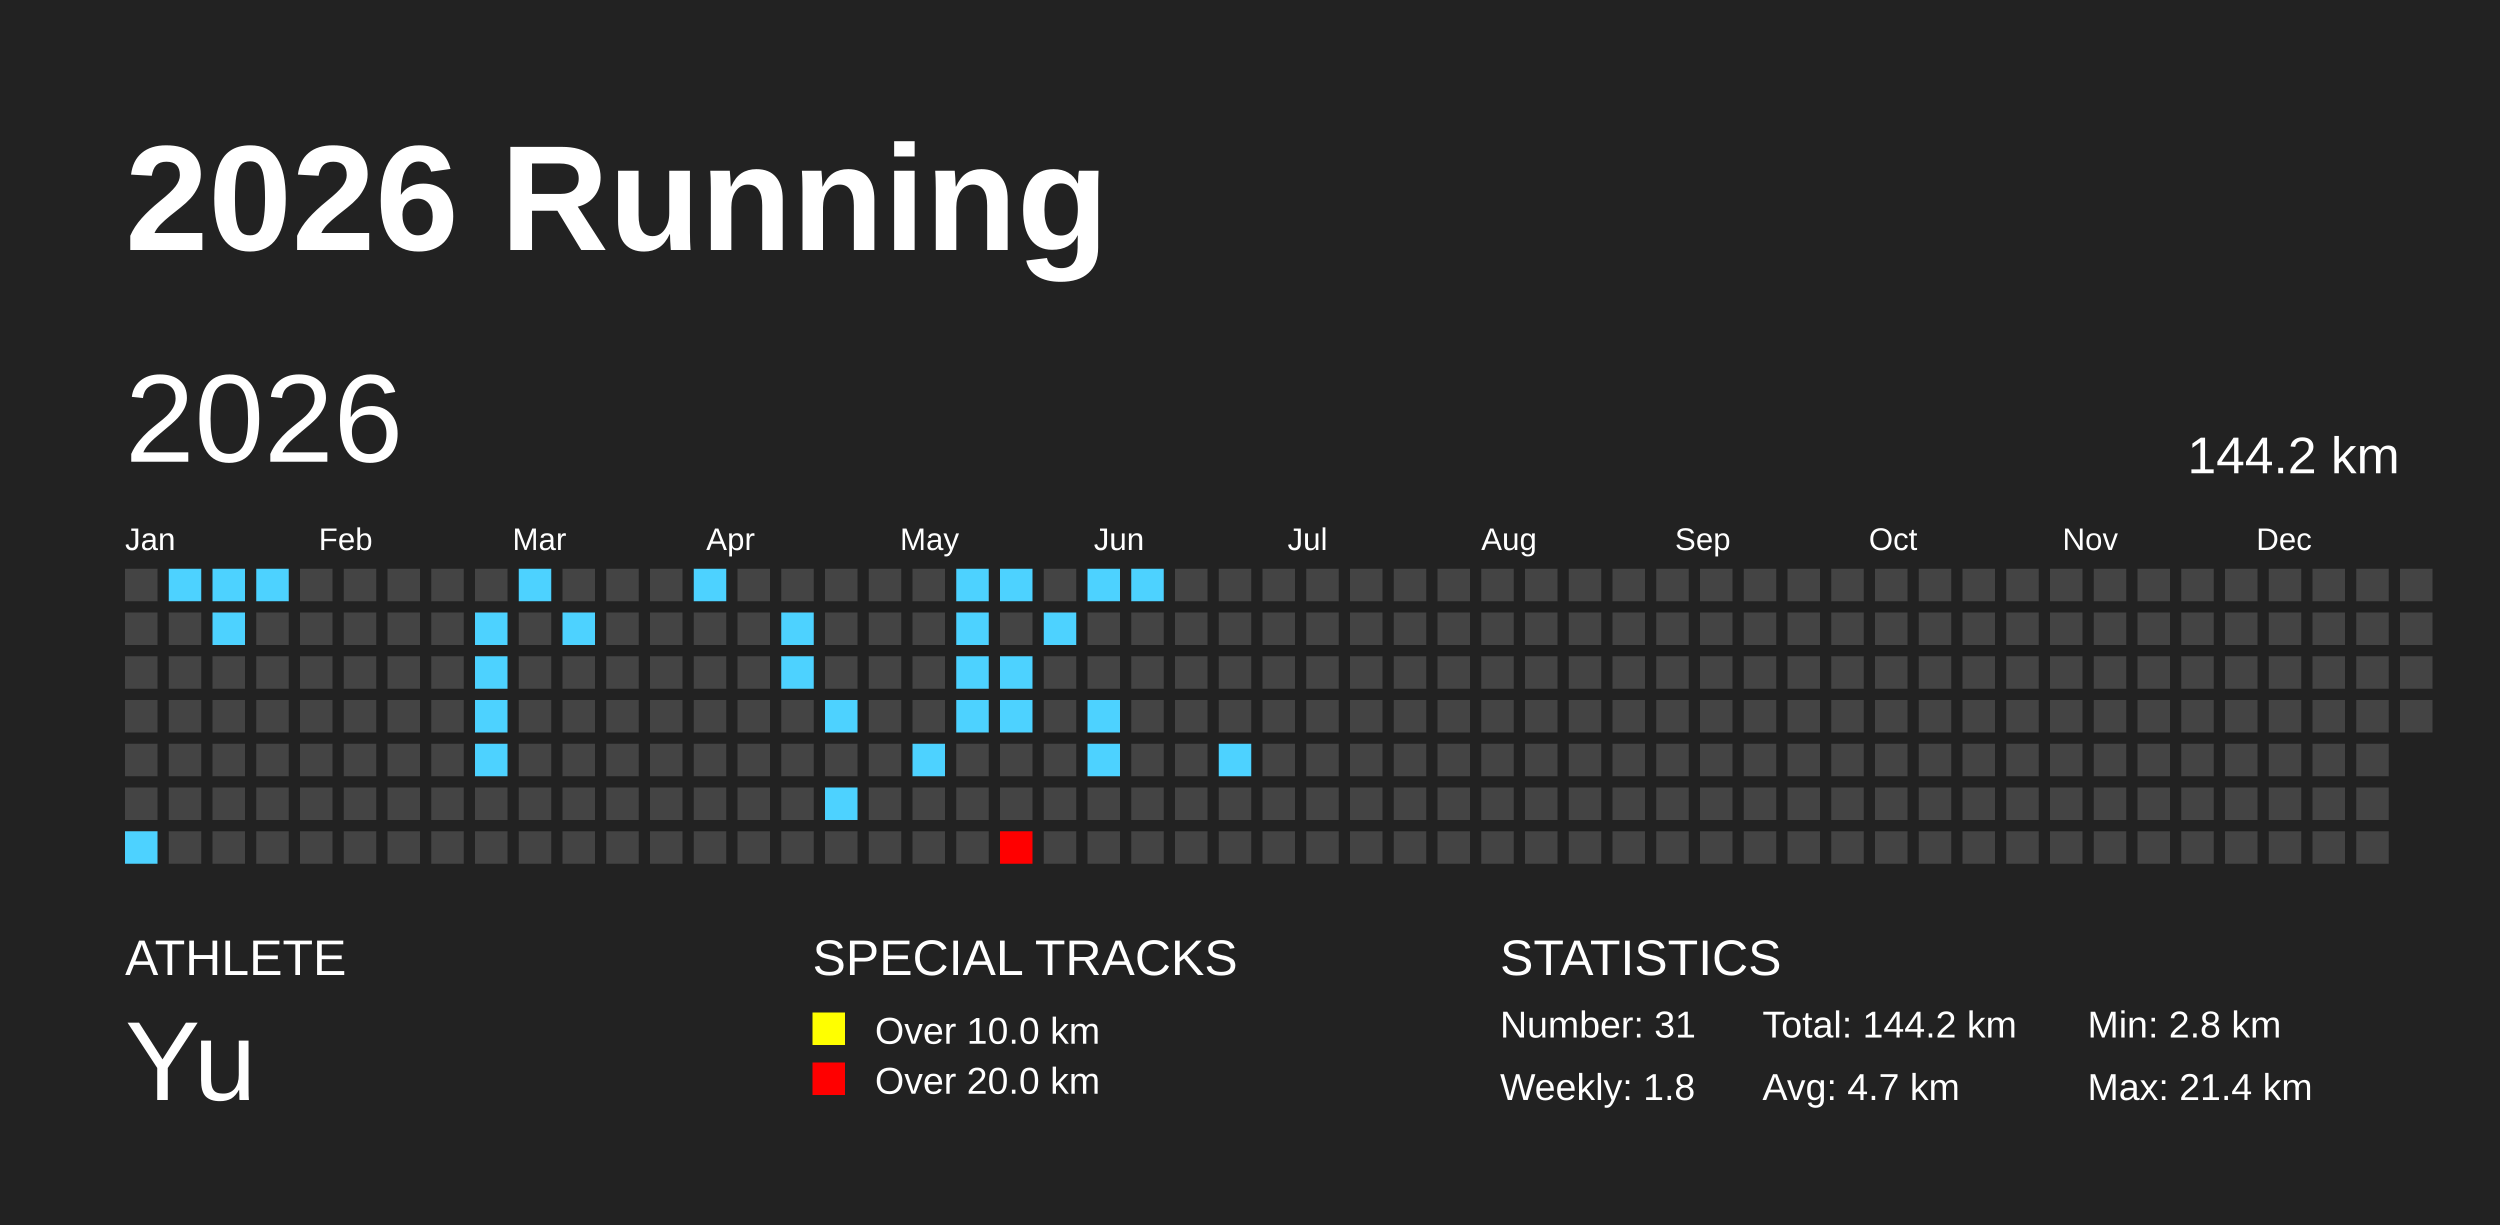
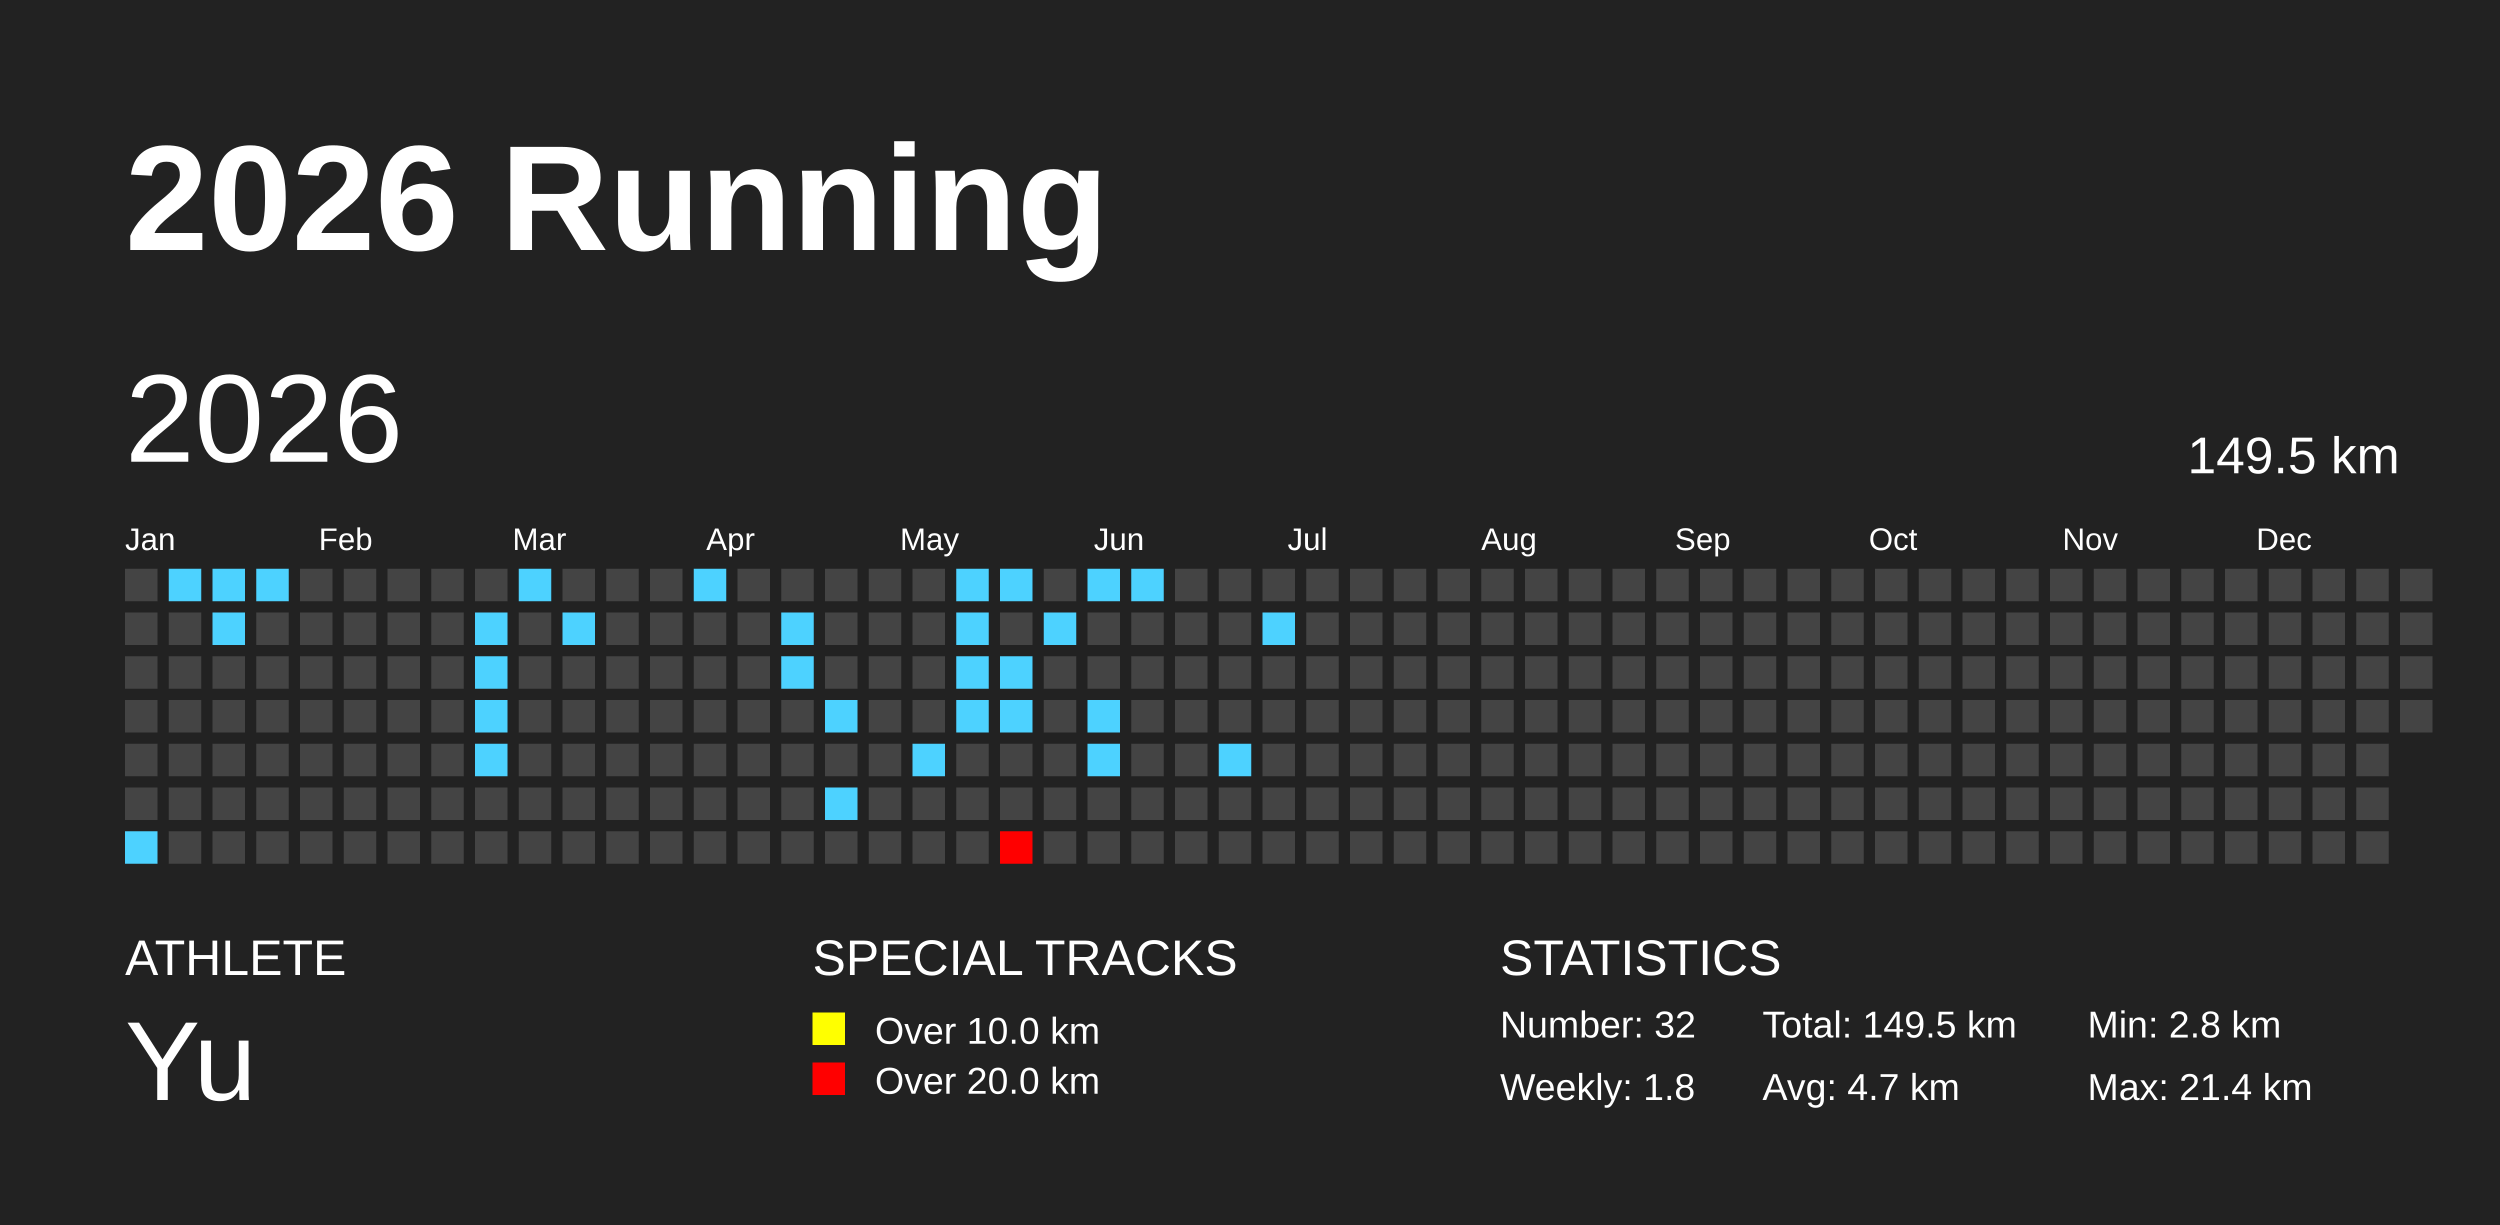
<svg xmlns="http://www.w3.org/2000/svg" baseProfile="full" height="98mm" version="1.1" viewBox="0,0,200,98" width="200mm">
  <defs />
  <rect fill="#222222" height="98" width="200" x="0" y="0" />
  <text fill="#FFFFFF" style="font-size:12px; font-family:Arial; font-weight:bold;" x="10" y="20">2026 Running</text>
  <text fill="#FFFFFF" style="font-size:4px; font-family:Arial" x="10" y="78">ATHLETE</text>
  <text fill="#FFFFFF" style="font-size:9px; font-family:Arial" x="10" y="88">Yu</text>
  <text fill="#FFFFFF" style="font-size:4px; font-family:Arial" x="65" y="78">SPECIAL TRACKS</text>
  <rect fill="yellow" height="2.6" width="2.6" x="65" y="81" />
  <text fill="#FFFFFF" style="font-size:3px; font-family:Arial" x="70" y="83.5">Over 10.0 km</text>
  <rect fill="red" height="2.6" width="2.6" x="65" y="85" />
  <text fill="#FFFFFF" style="font-size:3px; font-family:Arial" x="70" y="87.5">Over 20.0 km</text>
  <text fill="#FFFFFF" style="font-size:4px; font-family:Arial" x="120" y="78">STATISTICS</text>
-   <text fill="#FFFFFF" style="font-size:3px; font-family:Arial" x="120" y="83">Number: 31</text>
+   <text fill="#FFFFFF" style="font-size:3px; font-family:Arial" x="120" y="83">Number: 32</text>
  <text fill="#FFFFFF" style="font-size:3px; font-family:Arial" x="120" y="88">Weekly: 1.8</text>
-   <text fill="#FFFFFF" style="font-size:3px; font-family:Arial" x="141" y="83">Total: 144.2 km</text>
+   <text fill="#FFFFFF" style="font-size:3px; font-family:Arial" x="141" y="83">Total: 149.5 km</text>
  <text fill="#FFFFFF" style="font-size:3px; font-family:Arial" x="141" y="88">Avg: 4.7 km</text>
  <text fill="#FFFFFF" style="font-size:3px; font-family:Arial" x="167" y="83">Min: 2.8 km</text>
  <text fill="#FFFFFF" style="font-size:3px; font-family:Arial" x="167" y="88">Max: 21.4 km</text>
  <text dominant-baseline="hanging" fill="#FFFFFF" style="font-size:10.0px; font-family:Arial;" x="10" y="30">2026</text>
-   <text dominant-baseline="hanging" fill="#FFFFFF" style="font-size:4.125px; font-family:Arial;" x="175" y="35">144.2 km</text>
+   <text dominant-baseline="hanging" fill="#FFFFFF" style="font-size:4.125px; font-family:Arial;" x="175" y="35">149.5 km</text>
  <text fill="#FFFFFF" style="font-size:2.5px; font-family:Arial" x="10.0" y="44">Jan</text>
  <text fill="#FFFFFF" style="font-size:2.5px; font-family:Arial" x="25.5" y="44">Feb</text>
  <text fill="#FFFFFF" style="font-size:2.5px; font-family:Arial" x="41.0" y="44">Mar</text>
  <text fill="#FFFFFF" style="font-size:2.5px; font-family:Arial" x="56.5" y="44">Apr</text>
  <text fill="#FFFFFF" style="font-size:2.5px; font-family:Arial" x="72.0" y="44">May</text>
  <text fill="#FFFFFF" style="font-size:2.5px; font-family:Arial" x="87.5" y="44">Jun</text>
  <text fill="#FFFFFF" style="font-size:2.5px; font-family:Arial" x="103.0" y="44">Jul</text>
  <text fill="#FFFFFF" style="font-size:2.5px; font-family:Arial" x="118.5" y="44">Aug</text>
  <text fill="#FFFFFF" style="font-size:2.5px; font-family:Arial" x="134.0" y="44">Sep</text>
  <text fill="#FFFFFF" style="font-size:2.5px; font-family:Arial" x="149.5" y="44">Oct</text>
  <text fill="#FFFFFF" style="font-size:2.5px; font-family:Arial" x="165.0" y="44">Nov</text>
  <text fill="#FFFFFF" style="font-size:2.5px; font-family:Arial" x="180.5" y="44">Dec</text>
  <rect fill="#444444" height="2.6" width="2.6" x="10.0" y="45.5" />
  <rect fill="#444444" height="2.6" width="2.6" x="10.0" y="49.0" />
  <rect fill="#444444" height="2.6" width="2.6" x="10.0" y="52.5" />
  <rect fill="#444444" height="2.6" width="2.6" x="10.0" y="56.0" />
  <rect fill="#444444" height="2.6" width="2.6" x="10.0" y="59.5" />
  <rect fill="#444444" height="2.6" width="2.6" x="10.0" y="63.0" />
  <rect fill="#4dd2ff" height="2.6" width="2.6" x="10.0" y="66.5" />
  <rect fill="#4dd2ff" height="2.6" width="2.6" x="13.5" y="45.5" />
  <rect fill="#444444" height="2.6" width="2.6" x="13.5" y="49.0" />
  <rect fill="#444444" height="2.6" width="2.6" x="13.5" y="52.5" />
  <rect fill="#444444" height="2.6" width="2.6" x="13.5" y="56.0" />
  <rect fill="#444444" height="2.6" width="2.6" x="13.5" y="59.5" />
  <rect fill="#444444" height="2.6" width="2.6" x="13.5" y="63.0" />
  <rect fill="#444444" height="2.6" width="2.6" x="13.5" y="66.5" />
  <rect fill="#4dd2ff" height="2.6" width="2.6" x="17.0" y="45.5" />
  <rect fill="#4dd2ff" height="2.6" width="2.6" x="17.0" y="49.0" />
  <rect fill="#444444" height="2.6" width="2.6" x="17.0" y="52.5" />
  <rect fill="#444444" height="2.6" width="2.6" x="17.0" y="56.0" />
  <rect fill="#444444" height="2.6" width="2.6" x="17.0" y="59.5" />
  <rect fill="#444444" height="2.6" width="2.6" x="17.0" y="63.0" />
  <rect fill="#444444" height="2.6" width="2.6" x="17.0" y="66.5" />
  <rect fill="#4dd2ff" height="2.6" width="2.6" x="20.5" y="45.5" />
  <rect fill="#444444" height="2.6" width="2.6" x="20.5" y="49.0" />
  <rect fill="#444444" height="2.6" width="2.6" x="20.5" y="52.5" />
  <rect fill="#444444" height="2.6" width="2.6" x="20.5" y="56.0" />
  <rect fill="#444444" height="2.6" width="2.6" x="20.5" y="59.5" />
  <rect fill="#444444" height="2.6" width="2.6" x="20.5" y="63.0" />
  <rect fill="#444444" height="2.6" width="2.6" x="20.5" y="66.5" />
  <rect fill="#444444" height="2.6" width="2.6" x="24.0" y="45.5" />
  <rect fill="#444444" height="2.6" width="2.6" x="24.0" y="49.0" />
  <rect fill="#444444" height="2.6" width="2.6" x="24.0" y="52.5" />
  <rect fill="#444444" height="2.6" width="2.6" x="24.0" y="56.0" />
  <rect fill="#444444" height="2.6" width="2.6" x="24.0" y="59.5" />
  <rect fill="#444444" height="2.6" width="2.6" x="24.0" y="63.0" />
  <rect fill="#444444" height="2.6" width="2.6" x="24.0" y="66.5" />
  <rect fill="#444444" height="2.6" width="2.6" x="27.5" y="45.5" />
  <rect fill="#444444" height="2.6" width="2.6" x="27.5" y="49.0" />
  <rect fill="#444444" height="2.6" width="2.6" x="27.5" y="52.5" />
  <rect fill="#444444" height="2.6" width="2.6" x="27.5" y="56.0" />
  <rect fill="#444444" height="2.6" width="2.6" x="27.5" y="59.5" />
  <rect fill="#444444" height="2.6" width="2.6" x="27.5" y="63.0" />
  <rect fill="#444444" height="2.6" width="2.6" x="27.5" y="66.5" />
  <rect fill="#444444" height="2.6" width="2.6" x="31.0" y="45.5" />
  <rect fill="#444444" height="2.6" width="2.6" x="31.0" y="49.0" />
  <rect fill="#444444" height="2.6" width="2.6" x="31.0" y="52.5" />
  <rect fill="#444444" height="2.6" width="2.6" x="31.0" y="56.0" />
  <rect fill="#444444" height="2.6" width="2.6" x="31.0" y="59.5" />
  <rect fill="#444444" height="2.6" width="2.6" x="31.0" y="63.0" />
  <rect fill="#444444" height="2.6" width="2.6" x="31.0" y="66.5" />
  <rect fill="#444444" height="2.6" width="2.6" x="34.5" y="45.5" />
  <rect fill="#444444" height="2.6" width="2.6" x="34.5" y="49.0" />
  <rect fill="#444444" height="2.6" width="2.6" x="34.5" y="52.5" />
  <rect fill="#444444" height="2.6" width="2.6" x="34.5" y="56.0" />
  <rect fill="#444444" height="2.6" width="2.6" x="34.5" y="59.5" />
  <rect fill="#444444" height="2.6" width="2.6" x="34.5" y="63.0" />
  <rect fill="#444444" height="2.6" width="2.6" x="34.5" y="66.5" />
  <rect fill="#444444" height="2.6" width="2.6" x="38.0" y="45.5" />
  <rect fill="#4dd2ff" height="2.6" width="2.6" x="38.0" y="49.0" />
  <rect fill="#4dd2ff" height="2.6" width="2.6" x="38.0" y="52.5" />
  <rect fill="#4dd2ff" height="2.6" width="2.6" x="38.0" y="56.0" />
  <rect fill="#4dd2ff" height="2.6" width="2.6" x="38.0" y="59.5" />
  <rect fill="#444444" height="2.6" width="2.6" x="38.0" y="63.0" />
  <rect fill="#444444" height="2.6" width="2.6" x="38.0" y="66.5" />
  <rect fill="#4dd2ff" height="2.6" width="2.6" x="41.5" y="45.5" />
  <rect fill="#444444" height="2.6" width="2.6" x="41.5" y="49.0" />
  <rect fill="#444444" height="2.6" width="2.6" x="41.5" y="52.5" />
  <rect fill="#444444" height="2.6" width="2.6" x="41.5" y="56.0" />
  <rect fill="#444444" height="2.6" width="2.6" x="41.5" y="59.5" />
  <rect fill="#444444" height="2.6" width="2.6" x="41.5" y="63.0" />
  <rect fill="#444444" height="2.6" width="2.6" x="41.5" y="66.5" />
  <rect fill="#444444" height="2.6" width="2.6" x="45.0" y="45.5" />
  <rect fill="#4dd2ff" height="2.6" width="2.6" x="45.0" y="49.0" />
  <rect fill="#444444" height="2.6" width="2.6" x="45.0" y="52.5" />
  <rect fill="#444444" height="2.6" width="2.6" x="45.0" y="56.0" />
  <rect fill="#444444" height="2.6" width="2.6" x="45.0" y="59.5" />
  <rect fill="#444444" height="2.6" width="2.6" x="45.0" y="63.0" />
  <rect fill="#444444" height="2.6" width="2.6" x="45.0" y="66.5" />
  <rect fill="#444444" height="2.6" width="2.6" x="48.5" y="45.5" />
  <rect fill="#444444" height="2.6" width="2.6" x="48.5" y="49.0" />
  <rect fill="#444444" height="2.6" width="2.6" x="48.5" y="52.5" />
  <rect fill="#444444" height="2.6" width="2.6" x="48.5" y="56.0" />
  <rect fill="#444444" height="2.6" width="2.6" x="48.5" y="59.5" />
  <rect fill="#444444" height="2.6" width="2.6" x="48.5" y="63.0" />
  <rect fill="#444444" height="2.6" width="2.6" x="48.5" y="66.5" />
  <rect fill="#444444" height="2.6" width="2.6" x="52.0" y="45.5" />
  <rect fill="#444444" height="2.6" width="2.6" x="52.0" y="49.0" />
  <rect fill="#444444" height="2.6" width="2.6" x="52.0" y="52.5" />
  <rect fill="#444444" height="2.6" width="2.6" x="52.0" y="56.0" />
  <rect fill="#444444" height="2.6" width="2.6" x="52.0" y="59.5" />
  <rect fill="#444444" height="2.6" width="2.6" x="52.0" y="63.0" />
  <rect fill="#444444" height="2.6" width="2.6" x="52.0" y="66.5" />
  <rect fill="#4dd2ff" height="2.6" width="2.6" x="55.5" y="45.5" />
  <rect fill="#444444" height="2.6" width="2.6" x="55.5" y="49.0" />
  <rect fill="#444444" height="2.6" width="2.6" x="55.5" y="52.5" />
  <rect fill="#444444" height="2.6" width="2.6" x="55.5" y="56.0" />
  <rect fill="#444444" height="2.6" width="2.6" x="55.5" y="59.5" />
  <rect fill="#444444" height="2.6" width="2.6" x="55.5" y="63.0" />
  <rect fill="#444444" height="2.6" width="2.6" x="55.5" y="66.5" />
  <rect fill="#444444" height="2.6" width="2.6" x="59.0" y="45.5" />
  <rect fill="#444444" height="2.6" width="2.6" x="59.0" y="49.0" />
  <rect fill="#444444" height="2.6" width="2.6" x="59.0" y="52.5" />
  <rect fill="#444444" height="2.6" width="2.6" x="59.0" y="56.0" />
  <rect fill="#444444" height="2.6" width="2.6" x="59.0" y="59.5" />
  <rect fill="#444444" height="2.6" width="2.6" x="59.0" y="63.0" />
  <rect fill="#444444" height="2.6" width="2.6" x="59.0" y="66.5" />
  <rect fill="#444444" height="2.6" width="2.6" x="62.5" y="45.5" />
  <rect fill="#4dd2ff" height="2.6" width="2.6" x="62.5" y="49.0" />
  <rect fill="#4dd2ff" height="2.6" width="2.6" x="62.5" y="52.5" />
  <rect fill="#444444" height="2.6" width="2.6" x="62.5" y="56.0" />
  <rect fill="#444444" height="2.6" width="2.6" x="62.5" y="59.5" />
  <rect fill="#444444" height="2.6" width="2.6" x="62.5" y="63.0" />
  <rect fill="#444444" height="2.6" width="2.6" x="62.5" y="66.5" />
  <rect fill="#444444" height="2.6" width="2.6" x="66.0" y="45.5" />
  <rect fill="#444444" height="2.6" width="2.6" x="66.0" y="49.0" />
  <rect fill="#444444" height="2.6" width="2.6" x="66.0" y="52.5" />
  <rect fill="#4dd2ff" height="2.6" width="2.6" x="66.0" y="56.0" />
  <rect fill="#444444" height="2.6" width="2.6" x="66.0" y="59.5" />
  <rect fill="#4dd2ff" height="2.6" width="2.6" x="66.0" y="63.0" />
  <rect fill="#444444" height="2.6" width="2.6" x="66.0" y="66.5" />
  <rect fill="#444444" height="2.6" width="2.6" x="69.5" y="45.5" />
  <rect fill="#444444" height="2.6" width="2.6" x="69.5" y="49.0" />
  <rect fill="#444444" height="2.6" width="2.6" x="69.5" y="52.5" />
  <rect fill="#444444" height="2.6" width="2.6" x="69.5" y="56.0" />
  <rect fill="#444444" height="2.6" width="2.6" x="69.5" y="59.5" />
  <rect fill="#444444" height="2.6" width="2.6" x="69.5" y="63.0" />
  <rect fill="#444444" height="2.6" width="2.6" x="69.5" y="66.5" />
  <rect fill="#444444" height="2.6" width="2.6" x="73.0" y="45.5" />
  <rect fill="#444444" height="2.6" width="2.6" x="73.0" y="49.0" />
  <rect fill="#444444" height="2.6" width="2.6" x="73.0" y="52.5" />
  <rect fill="#444444" height="2.6" width="2.6" x="73.0" y="56.0" />
  <rect fill="#4dd2ff" height="2.6" width="2.6" x="73.0" y="59.5" />
  <rect fill="#444444" height="2.6" width="2.6" x="73.0" y="63.0" />
  <rect fill="#444444" height="2.6" width="2.6" x="73.0" y="66.5" />
  <rect fill="#4dd2ff" height="2.6" width="2.6" x="76.5" y="45.5" />
  <rect fill="#4dd2ff" height="2.6" width="2.6" x="76.5" y="49.0" />
  <rect fill="#4dd2ff" height="2.6" width="2.6" x="76.5" y="52.5" />
  <rect fill="#4dd2ff" height="2.6" width="2.6" x="76.5" y="56.0" />
  <rect fill="#444444" height="2.6" width="2.6" x="76.5" y="59.5" />
  <rect fill="#444444" height="2.6" width="2.6" x="76.5" y="63.0" />
  <rect fill="#444444" height="2.6" width="2.6" x="76.5" y="66.5" />
  <rect fill="#4dd2ff" height="2.6" width="2.6" x="80.0" y="45.5" />
  <rect fill="#444444" height="2.6" width="2.6" x="80.0" y="49.0" />
  <rect fill="#4dd2ff" height="2.6" width="2.6" x="80.0" y="52.5" />
  <rect fill="#4dd2ff" height="2.6" width="2.6" x="80.0" y="56.0" />
  <rect fill="#444444" height="2.6" width="2.6" x="80.0" y="59.5" />
  <rect fill="#444444" height="2.6" width="2.6" x="80.0" y="63.0" />
  <rect fill="red" height="2.6" width="2.6" x="80.0" y="66.5" />
  <rect fill="#444444" height="2.6" width="2.6" x="83.5" y="45.5" />
  <rect fill="#4dd2ff" height="2.6" width="2.6" x="83.5" y="49.0" />
  <rect fill="#444444" height="2.6" width="2.6" x="83.5" y="52.5" />
  <rect fill="#444444" height="2.6" width="2.6" x="83.5" y="56.0" />
  <rect fill="#444444" height="2.6" width="2.6" x="83.5" y="59.5" />
  <rect fill="#444444" height="2.6" width="2.6" x="83.5" y="63.0" />
  <rect fill="#444444" height="2.6" width="2.6" x="83.5" y="66.5" />
  <rect fill="#4dd2ff" height="2.6" width="2.6" x="87.0" y="45.5" />
  <rect fill="#444444" height="2.6" width="2.6" x="87.0" y="49.0" />
  <rect fill="#444444" height="2.6" width="2.6" x="87.0" y="52.5" />
  <rect fill="#4dd2ff" height="2.6" width="2.6" x="87.0" y="56.0" />
  <rect fill="#4dd2ff" height="2.6" width="2.6" x="87.0" y="59.5" />
  <rect fill="#444444" height="2.6" width="2.6" x="87.0" y="63.0" />
  <rect fill="#444444" height="2.6" width="2.6" x="87.0" y="66.5" />
  <rect fill="#4dd2ff" height="2.6" width="2.6" x="90.5" y="45.5" />
  <rect fill="#444444" height="2.6" width="2.6" x="90.5" y="49.0" />
  <rect fill="#444444" height="2.6" width="2.6" x="90.5" y="52.5" />
  <rect fill="#444444" height="2.6" width="2.6" x="90.5" y="56.0" />
  <rect fill="#444444" height="2.6" width="2.6" x="90.5" y="59.5" />
  <rect fill="#444444" height="2.6" width="2.6" x="90.5" y="63.0" />
  <rect fill="#444444" height="2.6" width="2.6" x="90.5" y="66.5" />
  <rect fill="#444444" height="2.6" width="2.6" x="94.0" y="45.5" />
  <rect fill="#444444" height="2.6" width="2.6" x="94.0" y="49.0" />
  <rect fill="#444444" height="2.6" width="2.6" x="94.0" y="52.5" />
  <rect fill="#444444" height="2.6" width="2.6" x="94.0" y="56.0" />
  <rect fill="#444444" height="2.6" width="2.6" x="94.0" y="59.5" />
  <rect fill="#444444" height="2.6" width="2.6" x="94.0" y="63.0" />
  <rect fill="#444444" height="2.6" width="2.6" x="94.0" y="66.5" />
  <rect fill="#444444" height="2.6" width="2.6" x="97.5" y="45.5" />
  <rect fill="#444444" height="2.6" width="2.6" x="97.5" y="49.0" />
  <rect fill="#444444" height="2.6" width="2.6" x="97.5" y="52.5" />
  <rect fill="#444444" height="2.6" width="2.6" x="97.5" y="56.0" />
  <rect fill="#4dd2ff" height="2.6" width="2.6" x="97.5" y="59.5" />
  <rect fill="#444444" height="2.6" width="2.6" x="97.5" y="63.0" />
  <rect fill="#444444" height="2.6" width="2.6" x="97.5" y="66.5" />
  <rect fill="#444444" height="2.6" width="2.6" x="101.0" y="45.5" />
-   <rect fill="#444444" height="2.6" width="2.6" x="101.0" y="49.0" />
+   <rect fill="#4dd2ff" height="2.6" width="2.6" x="101.0" y="49.0" />
  <rect fill="#444444" height="2.6" width="2.6" x="101.0" y="52.5" />
  <rect fill="#444444" height="2.6" width="2.6" x="101.0" y="56.0" />
  <rect fill="#444444" height="2.6" width="2.6" x="101.0" y="59.5" />
  <rect fill="#444444" height="2.6" width="2.6" x="101.0" y="63.0" />
  <rect fill="#444444" height="2.6" width="2.6" x="101.0" y="66.5" />
  <rect fill="#444444" height="2.6" width="2.6" x="104.5" y="45.5" />
  <rect fill="#444444" height="2.6" width="2.6" x="104.5" y="49.0" />
  <rect fill="#444444" height="2.6" width="2.6" x="104.5" y="52.5" />
  <rect fill="#444444" height="2.6" width="2.6" x="104.5" y="56.0" />
  <rect fill="#444444" height="2.6" width="2.6" x="104.5" y="59.5" />
  <rect fill="#444444" height="2.6" width="2.6" x="104.5" y="63.0" />
  <rect fill="#444444" height="2.6" width="2.6" x="104.5" y="66.5" />
  <rect fill="#444444" height="2.6" width="2.6" x="108.0" y="45.5" />
  <rect fill="#444444" height="2.6" width="2.6" x="108.0" y="49.0" />
  <rect fill="#444444" height="2.6" width="2.6" x="108.0" y="52.5" />
  <rect fill="#444444" height="2.6" width="2.6" x="108.0" y="56.0" />
  <rect fill="#444444" height="2.6" width="2.6" x="108.0" y="59.5" />
  <rect fill="#444444" height="2.6" width="2.6" x="108.0" y="63.0" />
  <rect fill="#444444" height="2.6" width="2.6" x="108.0" y="66.5" />
  <rect fill="#444444" height="2.6" width="2.6" x="111.5" y="45.5" />
  <rect fill="#444444" height="2.6" width="2.6" x="111.5" y="49.0" />
  <rect fill="#444444" height="2.6" width="2.6" x="111.5" y="52.5" />
  <rect fill="#444444" height="2.6" width="2.6" x="111.5" y="56.0" />
  <rect fill="#444444" height="2.6" width="2.6" x="111.5" y="59.5" />
  <rect fill="#444444" height="2.6" width="2.6" x="111.5" y="63.0" />
  <rect fill="#444444" height="2.6" width="2.6" x="111.5" y="66.5" />
  <rect fill="#444444" height="2.6" width="2.6" x="115.0" y="45.5" />
  <rect fill="#444444" height="2.6" width="2.6" x="115.0" y="49.0" />
  <rect fill="#444444" height="2.6" width="2.6" x="115.0" y="52.5" />
  <rect fill="#444444" height="2.6" width="2.6" x="115.0" y="56.0" />
  <rect fill="#444444" height="2.6" width="2.6" x="115.0" y="59.5" />
  <rect fill="#444444" height="2.6" width="2.6" x="115.0" y="63.0" />
  <rect fill="#444444" height="2.6" width="2.6" x="115.0" y="66.5" />
  <rect fill="#444444" height="2.6" width="2.6" x="118.5" y="45.5" />
  <rect fill="#444444" height="2.6" width="2.6" x="118.5" y="49.0" />
  <rect fill="#444444" height="2.6" width="2.6" x="118.5" y="52.5" />
  <rect fill="#444444" height="2.6" width="2.6" x="118.5" y="56.0" />
  <rect fill="#444444" height="2.6" width="2.6" x="118.5" y="59.5" />
  <rect fill="#444444" height="2.6" width="2.6" x="118.5" y="63.0" />
  <rect fill="#444444" height="2.6" width="2.6" x="118.5" y="66.5" />
  <rect fill="#444444" height="2.6" width="2.6" x="122.0" y="45.5" />
  <rect fill="#444444" height="2.6" width="2.6" x="122.0" y="49.0" />
  <rect fill="#444444" height="2.6" width="2.6" x="122.0" y="52.5" />
  <rect fill="#444444" height="2.6" width="2.6" x="122.0" y="56.0" />
  <rect fill="#444444" height="2.6" width="2.6" x="122.0" y="59.5" />
  <rect fill="#444444" height="2.6" width="2.6" x="122.0" y="63.0" />
  <rect fill="#444444" height="2.6" width="2.6" x="122.0" y="66.5" />
  <rect fill="#444444" height="2.6" width="2.6" x="125.5" y="45.5" />
  <rect fill="#444444" height="2.6" width="2.6" x="125.5" y="49.0" />
  <rect fill="#444444" height="2.6" width="2.6" x="125.5" y="52.5" />
  <rect fill="#444444" height="2.6" width="2.6" x="125.5" y="56.0" />
  <rect fill="#444444" height="2.6" width="2.6" x="125.5" y="59.5" />
  <rect fill="#444444" height="2.6" width="2.6" x="125.5" y="63.0" />
  <rect fill="#444444" height="2.6" width="2.6" x="125.5" y="66.5" />
  <rect fill="#444444" height="2.6" width="2.6" x="129.0" y="45.5" />
  <rect fill="#444444" height="2.6" width="2.6" x="129.0" y="49.0" />
  <rect fill="#444444" height="2.6" width="2.6" x="129.0" y="52.5" />
  <rect fill="#444444" height="2.6" width="2.6" x="129.0" y="56.0" />
  <rect fill="#444444" height="2.6" width="2.6" x="129.0" y="59.5" />
  <rect fill="#444444" height="2.6" width="2.6" x="129.0" y="63.0" />
  <rect fill="#444444" height="2.6" width="2.6" x="129.0" y="66.5" />
  <rect fill="#444444" height="2.6" width="2.6" x="132.5" y="45.5" />
  <rect fill="#444444" height="2.6" width="2.6" x="132.5" y="49.0" />
  <rect fill="#444444" height="2.6" width="2.6" x="132.5" y="52.5" />
  <rect fill="#444444" height="2.6" width="2.6" x="132.5" y="56.0" />
  <rect fill="#444444" height="2.6" width="2.6" x="132.5" y="59.5" />
  <rect fill="#444444" height="2.6" width="2.6" x="132.5" y="63.0" />
  <rect fill="#444444" height="2.6" width="2.6" x="132.5" y="66.5" />
  <rect fill="#444444" height="2.6" width="2.6" x="136.0" y="45.5" />
  <rect fill="#444444" height="2.6" width="2.6" x="136.0" y="49.0" />
  <rect fill="#444444" height="2.6" width="2.6" x="136.0" y="52.5" />
  <rect fill="#444444" height="2.6" width="2.6" x="136.0" y="56.0" />
  <rect fill="#444444" height="2.6" width="2.6" x="136.0" y="59.5" />
  <rect fill="#444444" height="2.6" width="2.6" x="136.0" y="63.0" />
  <rect fill="#444444" height="2.6" width="2.6" x="136.0" y="66.5" />
  <rect fill="#444444" height="2.6" width="2.6" x="139.5" y="45.5" />
  <rect fill="#444444" height="2.6" width="2.6" x="139.5" y="49.0" />
  <rect fill="#444444" height="2.6" width="2.6" x="139.5" y="52.5" />
  <rect fill="#444444" height="2.6" width="2.6" x="139.5" y="56.0" />
  <rect fill="#444444" height="2.6" width="2.6" x="139.5" y="59.5" />
  <rect fill="#444444" height="2.6" width="2.6" x="139.5" y="63.0" />
  <rect fill="#444444" height="2.6" width="2.6" x="139.5" y="66.5" />
  <rect fill="#444444" height="2.6" width="2.6" x="143.0" y="45.5" />
  <rect fill="#444444" height="2.6" width="2.6" x="143.0" y="49.0" />
  <rect fill="#444444" height="2.6" width="2.6" x="143.0" y="52.5" />
  <rect fill="#444444" height="2.6" width="2.6" x="143.0" y="56.0" />
  <rect fill="#444444" height="2.6" width="2.6" x="143.0" y="59.5" />
  <rect fill="#444444" height="2.6" width="2.6" x="143.0" y="63.0" />
  <rect fill="#444444" height="2.6" width="2.6" x="143.0" y="66.5" />
  <rect fill="#444444" height="2.6" width="2.6" x="146.5" y="45.5" />
  <rect fill="#444444" height="2.6" width="2.6" x="146.5" y="49.0" />
  <rect fill="#444444" height="2.6" width="2.6" x="146.5" y="52.5" />
  <rect fill="#444444" height="2.6" width="2.6" x="146.5" y="56.0" />
  <rect fill="#444444" height="2.6" width="2.6" x="146.5" y="59.5" />
  <rect fill="#444444" height="2.6" width="2.6" x="146.5" y="63.0" />
  <rect fill="#444444" height="2.6" width="2.6" x="146.5" y="66.5" />
  <rect fill="#444444" height="2.6" width="2.6" x="150.0" y="45.5" />
  <rect fill="#444444" height="2.6" width="2.6" x="150.0" y="49.0" />
  <rect fill="#444444" height="2.6" width="2.6" x="150.0" y="52.5" />
  <rect fill="#444444" height="2.6" width="2.6" x="150.0" y="56.0" />
  <rect fill="#444444" height="2.6" width="2.6" x="150.0" y="59.5" />
  <rect fill="#444444" height="2.6" width="2.6" x="150.0" y="63.0" />
  <rect fill="#444444" height="2.6" width="2.6" x="150.0" y="66.5" />
  <rect fill="#444444" height="2.6" width="2.6" x="153.5" y="45.5" />
  <rect fill="#444444" height="2.6" width="2.6" x="153.5" y="49.0" />
  <rect fill="#444444" height="2.6" width="2.6" x="153.5" y="52.5" />
  <rect fill="#444444" height="2.6" width="2.6" x="153.5" y="56.0" />
  <rect fill="#444444" height="2.6" width="2.6" x="153.5" y="59.5" />
  <rect fill="#444444" height="2.6" width="2.6" x="153.5" y="63.0" />
  <rect fill="#444444" height="2.6" width="2.6" x="153.5" y="66.5" />
  <rect fill="#444444" height="2.6" width="2.6" x="157.0" y="45.5" />
  <rect fill="#444444" height="2.6" width="2.6" x="157.0" y="49.0" />
  <rect fill="#444444" height="2.6" width="2.6" x="157.0" y="52.5" />
  <rect fill="#444444" height="2.6" width="2.6" x="157.0" y="56.0" />
  <rect fill="#444444" height="2.6" width="2.6" x="157.0" y="59.5" />
  <rect fill="#444444" height="2.6" width="2.6" x="157.0" y="63.0" />
  <rect fill="#444444" height="2.6" width="2.6" x="157.0" y="66.5" />
  <rect fill="#444444" height="2.6" width="2.6" x="160.5" y="45.5" />
  <rect fill="#444444" height="2.6" width="2.6" x="160.5" y="49.0" />
  <rect fill="#444444" height="2.6" width="2.6" x="160.5" y="52.5" />
  <rect fill="#444444" height="2.6" width="2.6" x="160.5" y="56.0" />
  <rect fill="#444444" height="2.6" width="2.6" x="160.5" y="59.5" />
  <rect fill="#444444" height="2.6" width="2.6" x="160.5" y="63.0" />
  <rect fill="#444444" height="2.6" width="2.6" x="160.5" y="66.5" />
  <rect fill="#444444" height="2.6" width="2.6" x="164.0" y="45.5" />
  <rect fill="#444444" height="2.6" width="2.6" x="164.0" y="49.0" />
  <rect fill="#444444" height="2.6" width="2.6" x="164.0" y="52.5" />
  <rect fill="#444444" height="2.6" width="2.6" x="164.0" y="56.0" />
  <rect fill="#444444" height="2.6" width="2.6" x="164.0" y="59.5" />
  <rect fill="#444444" height="2.6" width="2.6" x="164.0" y="63.0" />
  <rect fill="#444444" height="2.6" width="2.6" x="164.0" y="66.5" />
  <rect fill="#444444" height="2.6" width="2.6" x="167.5" y="45.5" />
  <rect fill="#444444" height="2.6" width="2.6" x="167.5" y="49.0" />
  <rect fill="#444444" height="2.6" width="2.6" x="167.5" y="52.5" />
  <rect fill="#444444" height="2.6" width="2.6" x="167.5" y="56.0" />
  <rect fill="#444444" height="2.6" width="2.6" x="167.5" y="59.5" />
  <rect fill="#444444" height="2.6" width="2.6" x="167.5" y="63.0" />
  <rect fill="#444444" height="2.6" width="2.6" x="167.5" y="66.5" />
  <rect fill="#444444" height="2.6" width="2.6" x="171.0" y="45.5" />
  <rect fill="#444444" height="2.6" width="2.6" x="171.0" y="49.0" />
  <rect fill="#444444" height="2.6" width="2.6" x="171.0" y="52.5" />
  <rect fill="#444444" height="2.6" width="2.6" x="171.0" y="56.0" />
  <rect fill="#444444" height="2.6" width="2.6" x="171.0" y="59.5" />
  <rect fill="#444444" height="2.6" width="2.6" x="171.0" y="63.0" />
  <rect fill="#444444" height="2.6" width="2.6" x="171.0" y="66.5" />
  <rect fill="#444444" height="2.6" width="2.6" x="174.5" y="45.5" />
  <rect fill="#444444" height="2.6" width="2.6" x="174.5" y="49.0" />
  <rect fill="#444444" height="2.6" width="2.6" x="174.5" y="52.5" />
  <rect fill="#444444" height="2.6" width="2.6" x="174.5" y="56.0" />
  <rect fill="#444444" height="2.6" width="2.6" x="174.5" y="59.5" />
  <rect fill="#444444" height="2.6" width="2.6" x="174.5" y="63.0" />
  <rect fill="#444444" height="2.6" width="2.6" x="174.5" y="66.5" />
  <rect fill="#444444" height="2.6" width="2.6" x="178.0" y="45.5" />
  <rect fill="#444444" height="2.6" width="2.6" x="178.0" y="49.0" />
  <rect fill="#444444" height="2.6" width="2.6" x="178.0" y="52.5" />
  <rect fill="#444444" height="2.6" width="2.6" x="178.0" y="56.0" />
  <rect fill="#444444" height="2.6" width="2.6" x="178.0" y="59.5" />
  <rect fill="#444444" height="2.6" width="2.6" x="178.0" y="63.0" />
  <rect fill="#444444" height="2.6" width="2.6" x="178.0" y="66.5" />
  <rect fill="#444444" height="2.6" width="2.6" x="181.5" y="45.5" />
  <rect fill="#444444" height="2.6" width="2.6" x="181.5" y="49.0" />
  <rect fill="#444444" height="2.6" width="2.6" x="181.5" y="52.5" />
  <rect fill="#444444" height="2.6" width="2.6" x="181.5" y="56.0" />
  <rect fill="#444444" height="2.6" width="2.6" x="181.5" y="59.5" />
  <rect fill="#444444" height="2.6" width="2.6" x="181.5" y="63.0" />
  <rect fill="#444444" height="2.6" width="2.6" x="181.5" y="66.5" />
  <rect fill="#444444" height="2.6" width="2.6" x="185.0" y="45.5" />
  <rect fill="#444444" height="2.6" width="2.6" x="185.0" y="49.0" />
  <rect fill="#444444" height="2.6" width="2.6" x="185.0" y="52.5" />
  <rect fill="#444444" height="2.6" width="2.6" x="185.0" y="56.0" />
  <rect fill="#444444" height="2.6" width="2.6" x="185.0" y="59.5" />
  <rect fill="#444444" height="2.6" width="2.6" x="185.0" y="63.0" />
  <rect fill="#444444" height="2.6" width="2.6" x="185.0" y="66.5" />
  <rect fill="#444444" height="2.6" width="2.6" x="188.5" y="45.5" />
  <rect fill="#444444" height="2.6" width="2.6" x="188.5" y="49.0" />
  <rect fill="#444444" height="2.6" width="2.6" x="188.5" y="52.5" />
  <rect fill="#444444" height="2.6" width="2.6" x="188.5" y="56.0" />
  <rect fill="#444444" height="2.6" width="2.6" x="188.5" y="59.5" />
  <rect fill="#444444" height="2.6" width="2.6" x="188.5" y="63.0" />
  <rect fill="#444444" height="2.6" width="2.6" x="188.5" y="66.5" />
  <rect fill="#444444" height="2.6" width="2.6" x="192.0" y="45.5" />
  <rect fill="#444444" height="2.6" width="2.6" x="192.0" y="49.0" />
  <rect fill="#444444" height="2.6" width="2.6" x="192.0" y="52.5" />
  <rect fill="#444444" height="2.6" width="2.6" x="192.0" y="56.0" />
</svg>
